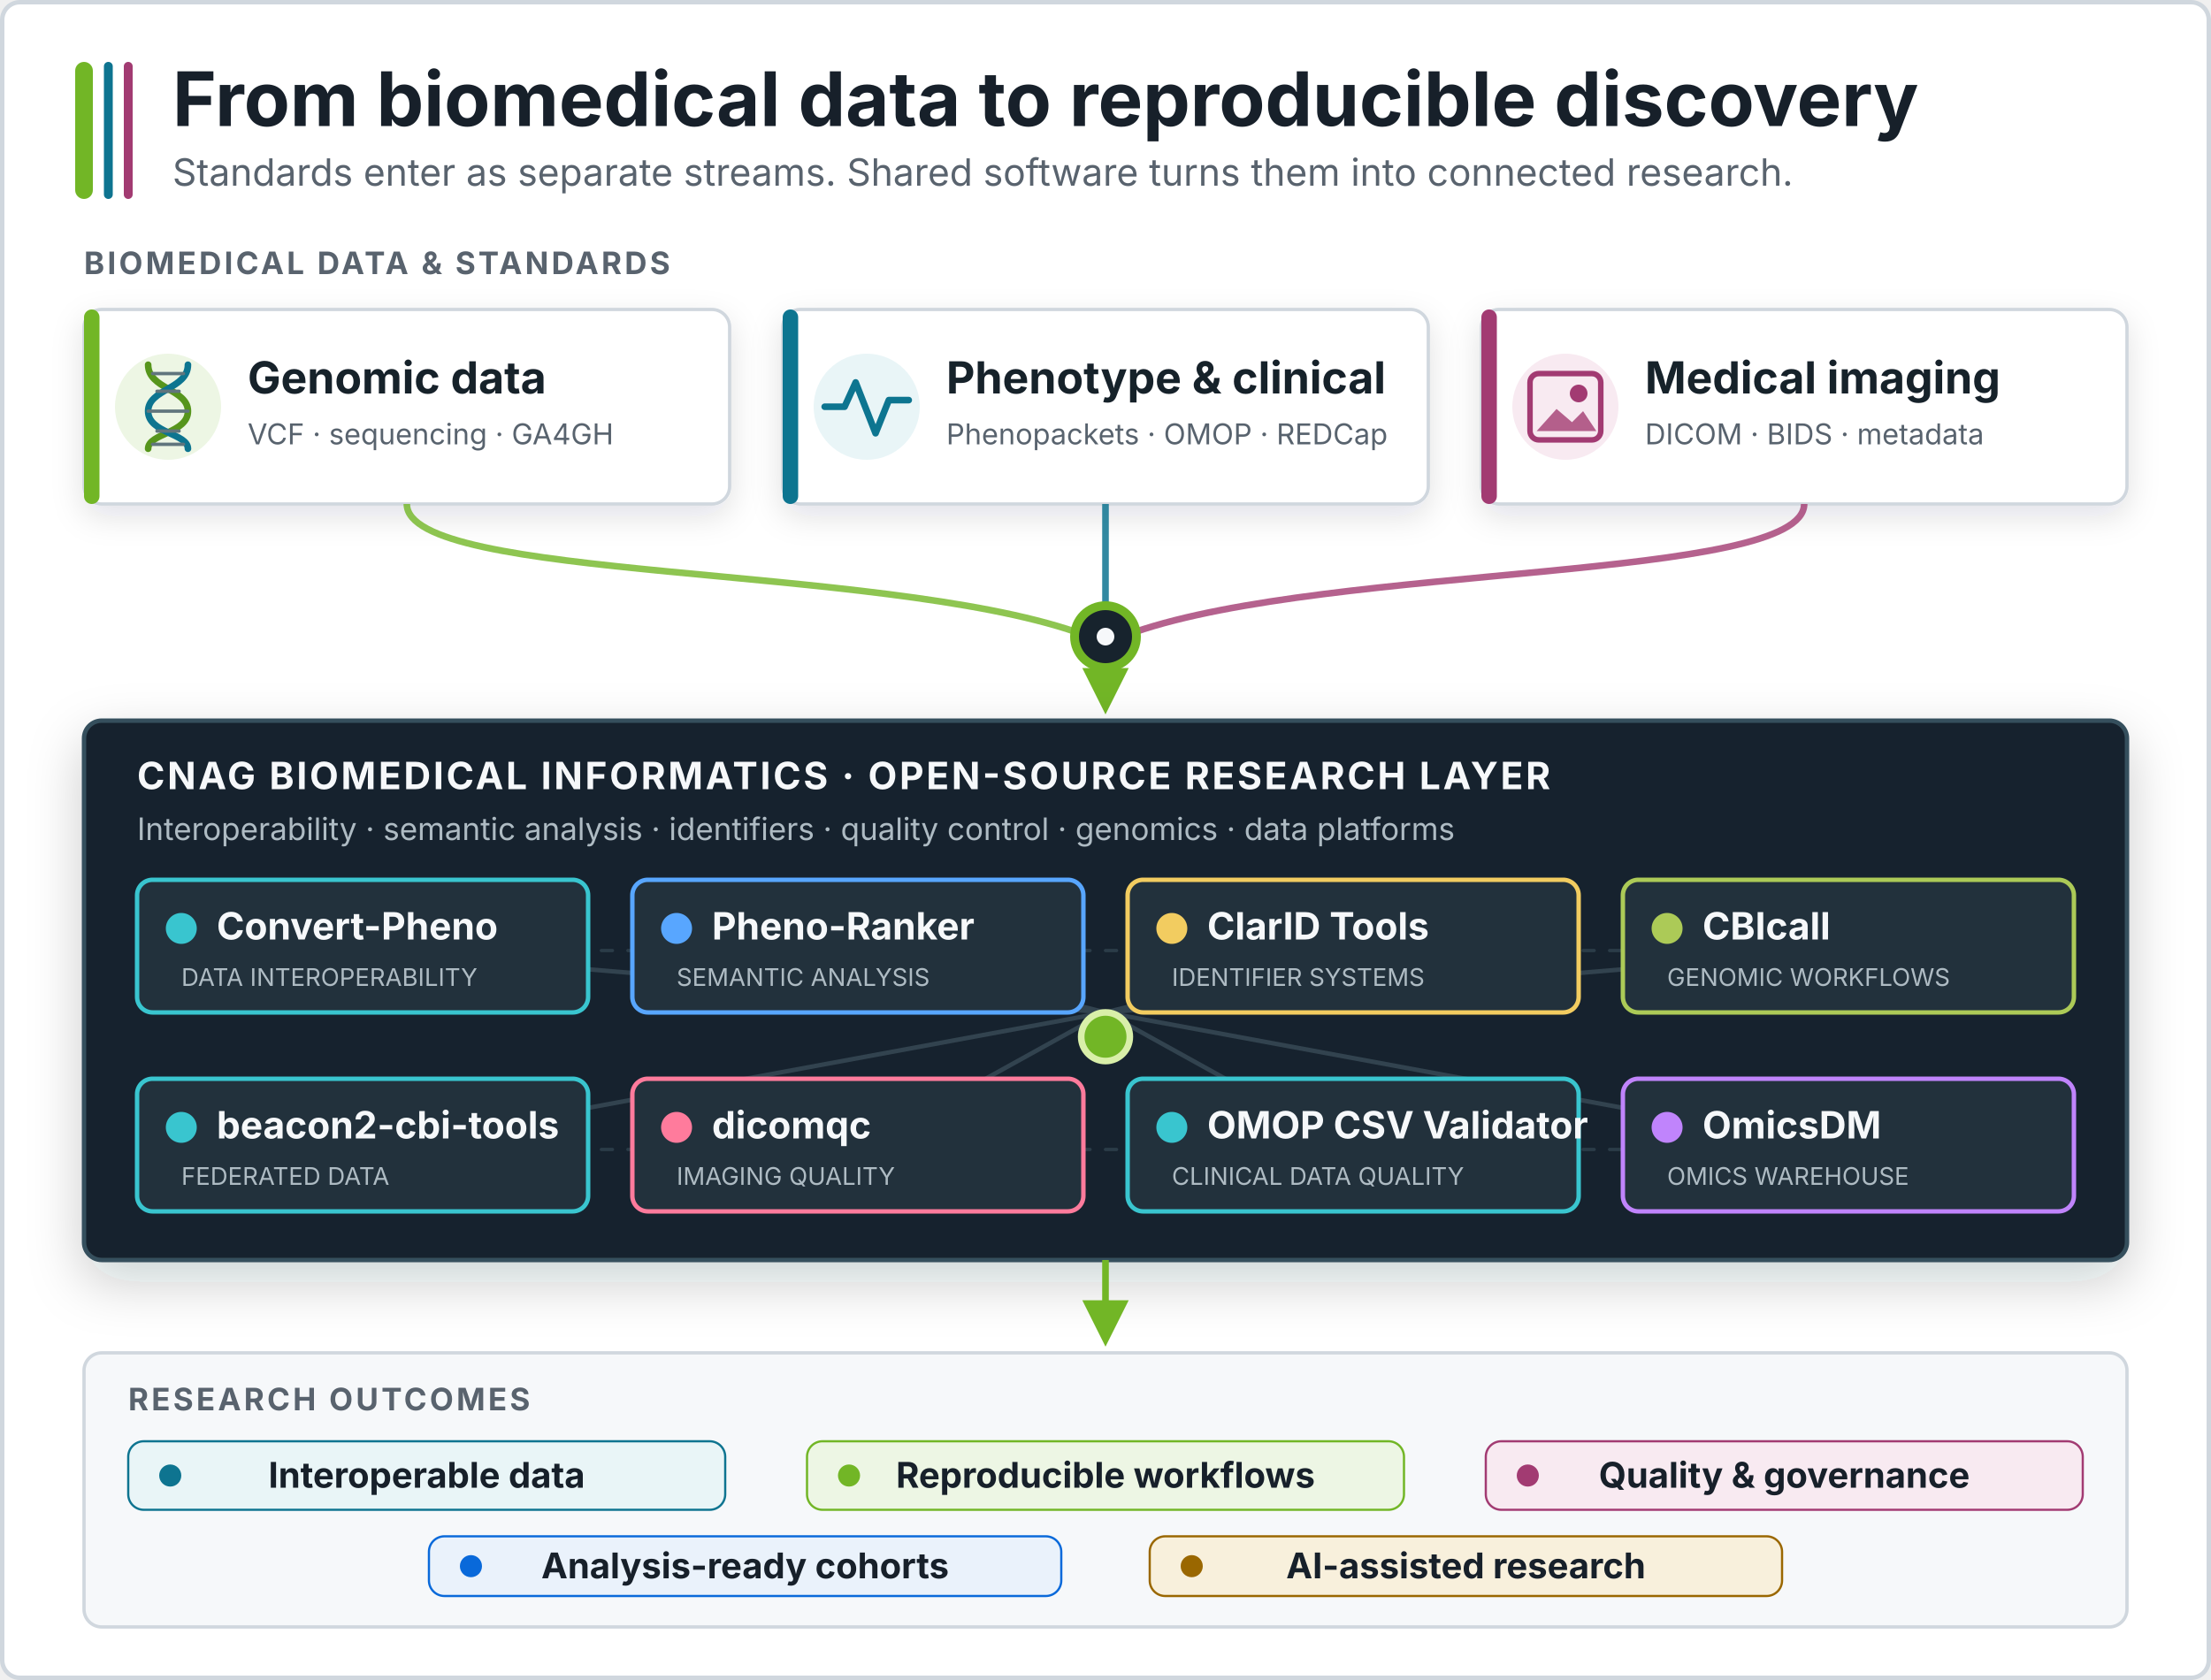
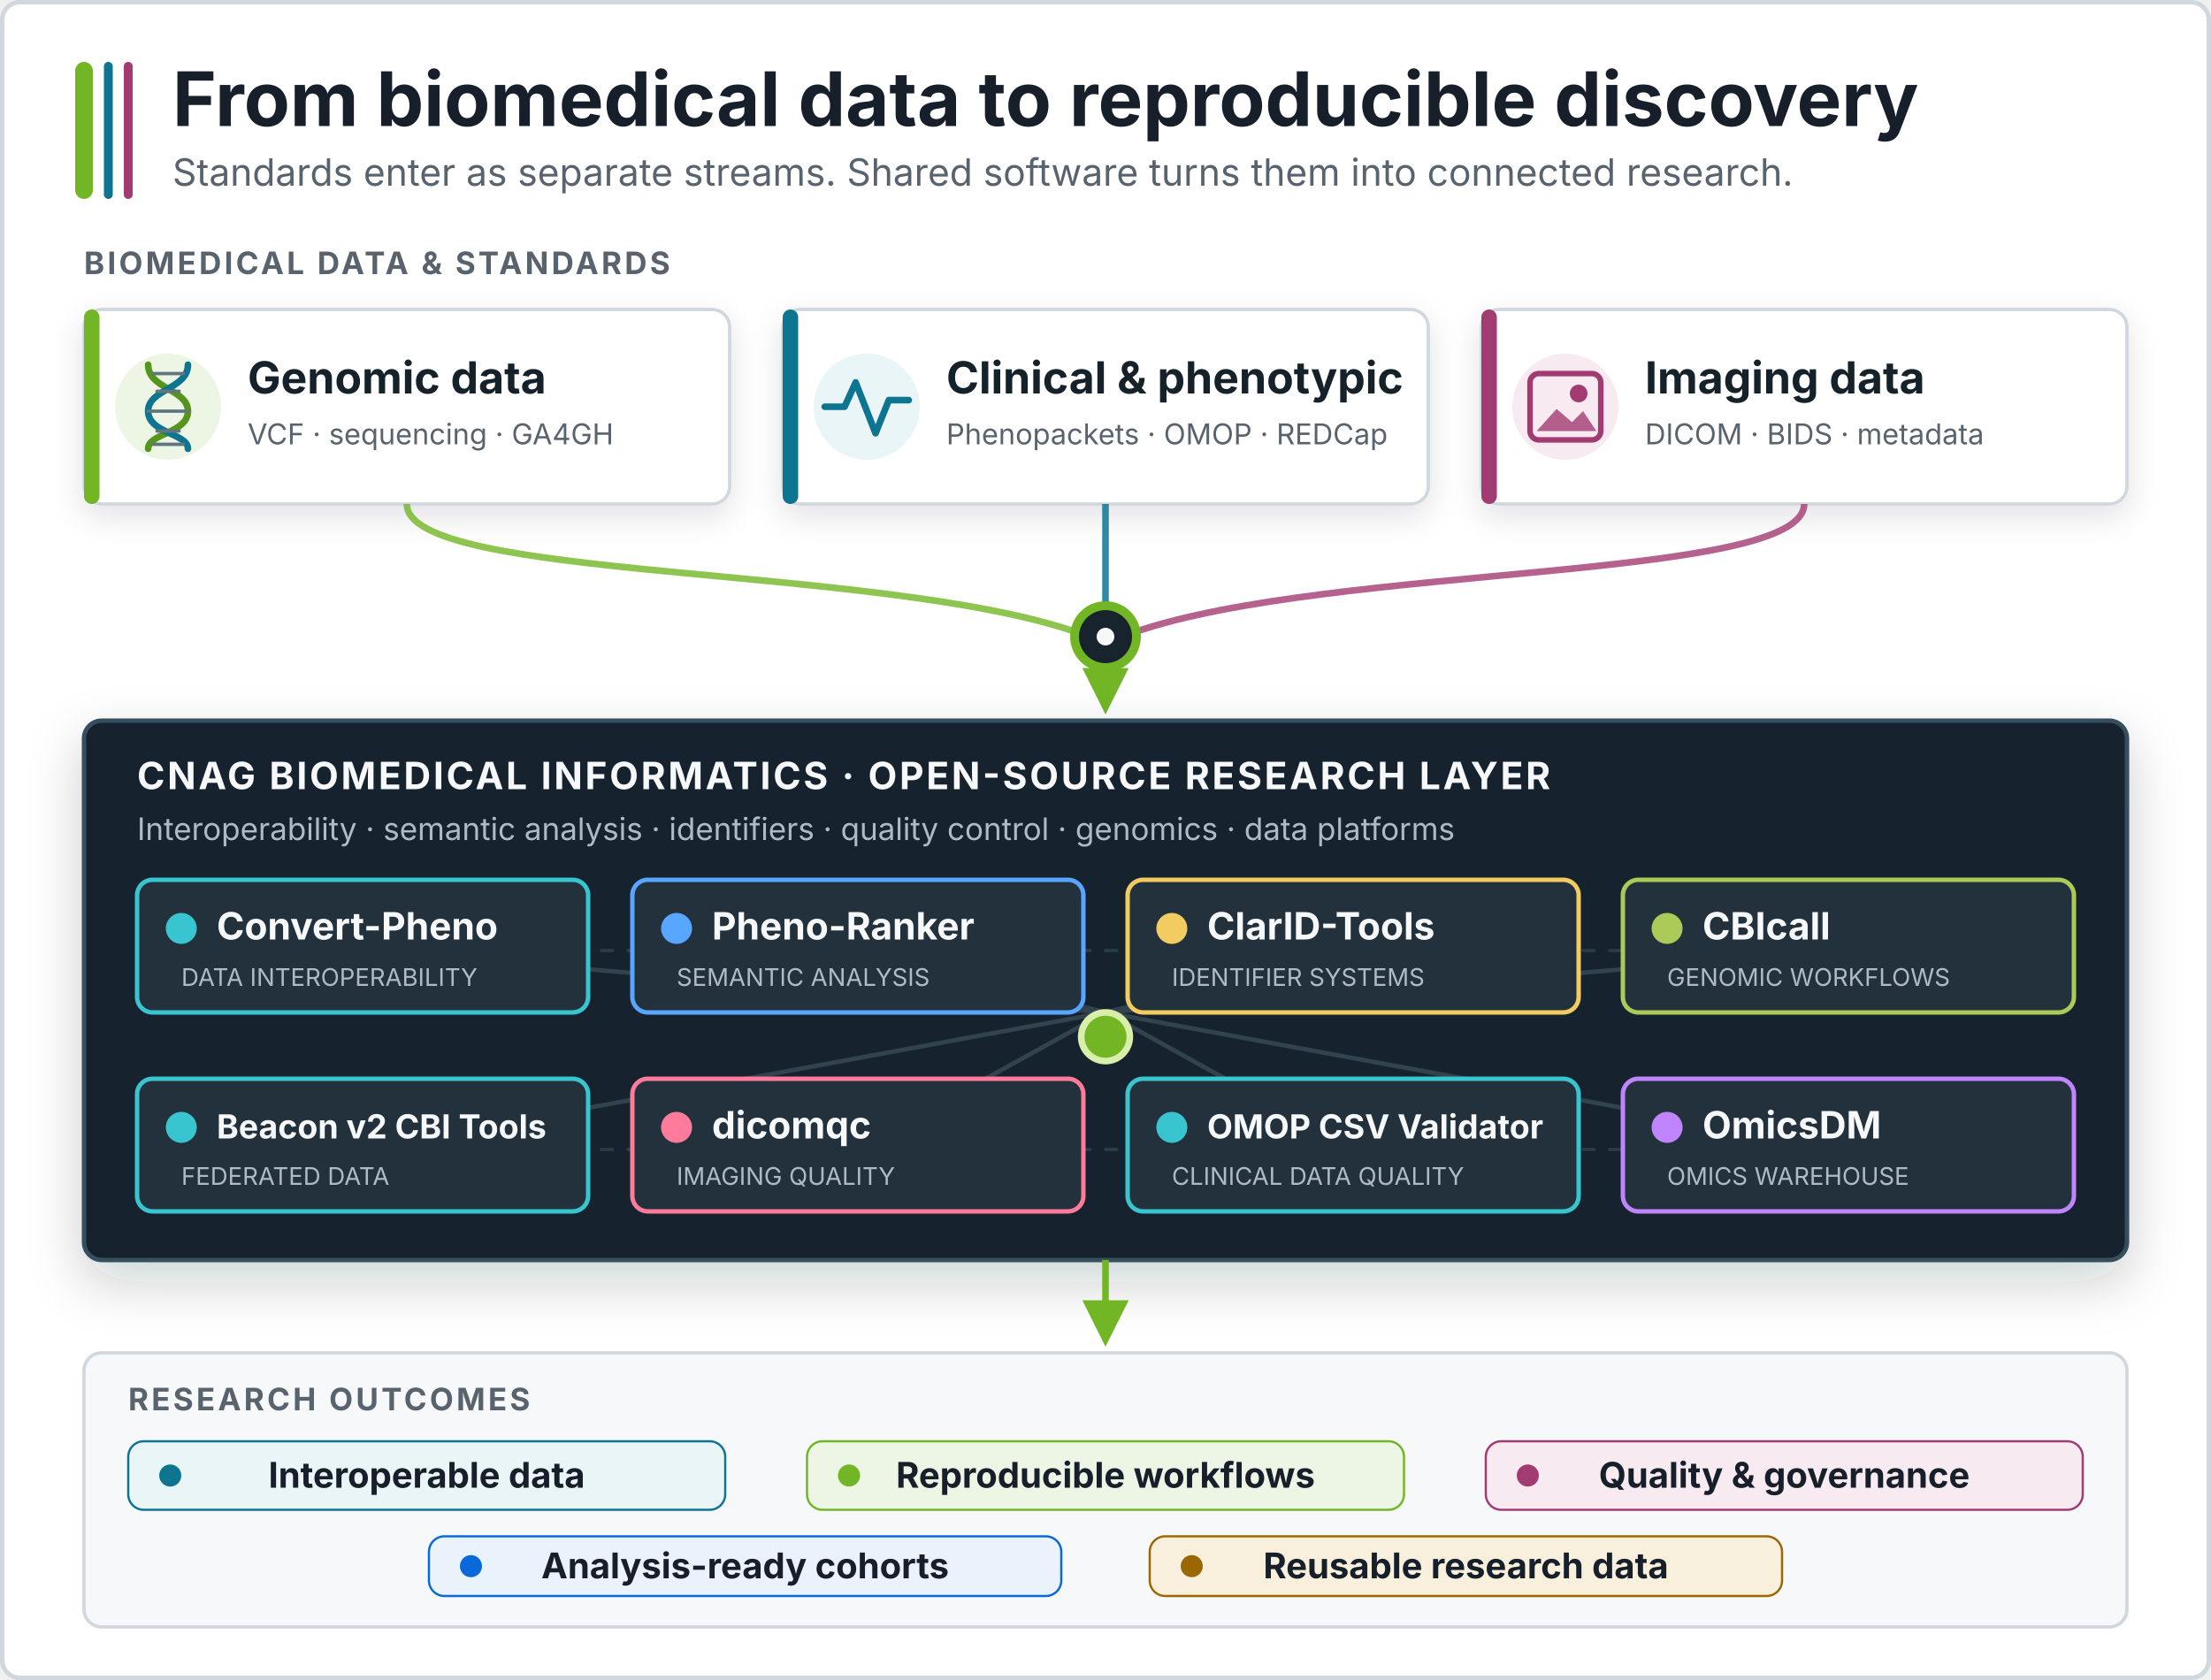
<svg xmlns="http://www.w3.org/2000/svg" viewBox="0 0 1000 760" role="img" aria-labelledby="title desc">
  <defs>
    <filter id="shadow" x="-20%" y="-20%" width="140%" height="150%">
      <feDropShadow dx="0" dy="5" stdDeviation="7" flood-color="#17202a" flood-opacity=".12" />
    </filter>
    <filter id="core-shadow" x="-20%" y="-20%" width="140%" height="150%">
      <feDropShadow dx="0" dy="9" stdDeviation="12" flood-color="#17202a" flood-opacity=".2" />
    </filter>
    <marker id="arrow-green" viewBox="0 0 10 10" refX="8" refY="5" markerWidth="7" markerHeight="7" orient="auto">
      <path d="M0 0L10 5L0 10Z" fill="#72b626" />
    </marker>
    <style>
      text {
        font-family: Inter, -apple-system, BlinkMacSystemFont, "Segoe UI", sans-serif;
      }
      .title { fill: #17202a; font-size: 34px; font-weight: 750; }
      .subtitle { fill: #59636e; font-size: 17px; }
      .section { fill: #59636e; font-size: 14px; font-weight: 750; letter-spacing: 1.3px; }
      .source-card { fill: #ffffff; stroke: #d0d7de; }
      .source-title { fill: #17202a; font-size: 20px; font-weight: 700; }
      .source-detail { fill: #59636e; font-size: 13px; }
      .core { fill: #17232d; stroke: #36505d; }
      .core-title { fill: #f6f8fa; font-size: 17px; font-weight: 750; letter-spacing: 1.1px; }
      .core-subtitle { fill: #aebbc3; font-size: 14px; }
      .core-card { fill: #22313c; }
      .project { fill: #f6f8fa; font-size: 17px; font-weight: 700; }
+       .project-compact { font-size: 15px; }
      .project-detail { fill: #aebbc3; font-size: 11px; }
      .outcomes { fill: #f6f8fa; stroke: #d0d7de; }
      .outcome-text { fill: #17202a; font-size: 16px; font-weight: 700; }
      .genomic-soft { fill: #edf6e4; }
      .clinical-soft { fill: #e9f5f7; }
      .imaging-soft { fill: #f8eaf1; }
      .analysis-soft { fill: #eaf2fb; }
      .metadata-soft { fill: #f8f0dc; }

      @media (prefers-color-scheme: dark) {
        .canvas { fill: #0d1117; stroke: #30363d; }
        .title, .source-title, .outcome-text { fill: #f0f6fc; }
        .subtitle, .section, .source-detail { fill: #b1bac4; }
        .source-card, .outcomes { fill: #161b22; stroke: #30363d; }
        .core { fill: #111820; stroke: #456473; }
        .core-card { fill: #1f2b35; }
        .genomic-soft { fill: #26351a; }
        .clinical-soft { fill: #15343a; }
        .imaging-soft { fill: #3a1f2d; }
        .analysis-soft { fill: #172b43; }
        .metadata-soft { fill: #382f17; }
      }
    </style>
  </defs>
  <rect class="canvas" x="1" y="1" width="998" height="758" rx="8" fill="#ffffff" stroke="#d0d7de" stroke-width="2" />
  <rect x="34" y="28" width="8" height="62" rx="4" fill="#72b626" />
  <rect x="47" y="28" width="4" height="62" rx="2" fill="#0e7490" />
  <rect x="56" y="28" width="4" height="62" rx="2" fill="#a23b72" />
  <text class="title" x="78" y="57">From biomedical data to reproducible discovery</text>
  <text class="subtitle" x="78" y="84">Standards enter as separate streams. Shared software turns them into connected research.</text>
  <text class="section" x="38" y="124">BIOMEDICAL DATA &amp; STANDARDS</text>
  <g filter="url(#shadow)">
    <rect class="source-card" x="38" y="140" width="292" height="88" rx="8" stroke-width="1.5" />
    <rect x="38" y="140" width="7" height="88" rx="3.5" fill="#72b626" />
    <circle class="genomic-soft" cx="76" cy="184" r="24" />
    <path d="M67 165C67 176 85 176 85 186C85 196 67 196 67 203" fill="none" stroke="#57951d" stroke-width="3" stroke-linecap="round" />
    <path d="M85 165C85 176 67 176 67 186C67 196 85 196 85 203" fill="none" stroke="#0e7490" stroke-width="3" stroke-linecap="round" />
    <path d="M69 169H83M71 177H81M67 186H85M71 195H81M69 201H83" stroke="#60747d" stroke-width="1.5" stroke-linecap="round" />
    <text class="source-title" x="112" y="178">Genomic data</text>
    <text class="source-detail" x="112" y="201">VCF · sequencing · GA4GH</text>
  </g>
  <g filter="url(#shadow)">
    <rect class="source-card" x="354" y="140" width="292" height="88" rx="8" stroke-width="1.5" />
    <rect x="354" y="140" width="7" height="88" rx="3.5" fill="#0e7490" />
    <circle class="clinical-soft" cx="392" cy="184" r="24" />
    <path d="M373 184H382L387 173L396 196L402 181H411" fill="none" stroke="#0e7490" stroke-width="3" stroke-linecap="round" stroke-linejoin="round" />
-     <text class="source-title" x="428" y="178">Phenotype &amp; clinical</text>
+     <text class="source-title" x="428" y="178">Clinical &amp; phenotypic</text>
    <text class="source-detail" x="428" y="201">Phenopackets · OMOP · REDCap</text>
  </g>
  <g filter="url(#shadow)">
    <rect class="source-card" x="670" y="140" width="292" height="88" rx="8" stroke-width="1.5" />
    <rect x="670" y="140" width="7" height="88" rx="3.5" fill="#a23b72" />
    <circle class="imaging-soft" cx="708" cy="184" r="24" />
    <rect x="692" y="169" width="32" height="30" rx="4" fill="none" stroke="#a23b72" stroke-width="2.5" />
    <circle cx="714" cy="178" r="4" fill="#a23b72" />
    <path d="M695 195L704 185L711 191L716 186L722 195Z" fill="#a23b72" opacity=".8" />
-     <text class="source-title" x="744" y="178">Medical imaging</text>
+     <text class="source-title" x="744" y="178">Imaging data</text>
    <text class="source-detail" x="744" y="201">DICOM · BIDS · metadata</text>
  </g>
  <path d="M184 228C184 263 397 255 487 286" fill="none" stroke="#72b626" stroke-width="3" opacity=".8" />
  <path d="M500 228V276" fill="none" stroke="#0e7490" stroke-width="3" opacity=".85" />
  <path d="M816 228C816 263 603 255 513 286" fill="none" stroke="#a23b72" stroke-width="3" opacity=".8" />
  <circle cx="500" cy="288" r="14" fill="#17232d" stroke="#72b626" stroke-width="4" />
  <circle cx="500" cy="288" r="4" fill="#f6f8fa" />
  <path d="M500 302V319" stroke="#72b626" stroke-width="3" marker-end="url(#arrow-green)" />
  <g filter="url(#core-shadow)">
    <rect class="core" x="38" y="326" width="924" height="244" rx="8" stroke-width="2" />
  </g>
  <text class="core-title" x="62" y="357">CNAG BIOMEDICAL INFORMATICS · OPEN-SOURCE RESEARCH LAYER</text>
  <text class="core-subtitle" x="62" y="380">Interoperability · semantic analysis · identifiers · quality control · genomics · data platforms</text>
  <g fill="none" stroke-linecap="round" opacity=".42">
    <path d="M500 458L164 430M500 458L388 430M500 458L612 430M500 458L836 430" stroke="#59717d" stroke-width="2" />
    <path d="M500 458L164 520M500 458L388 520M500 458L612 520M500 458L836 520" stroke="#59717d" stroke-width="2" />
    <path d="M164 430H836M164 520H836" stroke="#48606c" stroke-width="1.5" stroke-dasharray="5 7" />
  </g>
  <g>
    <rect class="core-card" x="62" y="398" width="204" height="60" rx="7" stroke="#39c5cf" stroke-width="2" />
    <circle cx="82" cy="420" r="7" fill="#39c5cf" />
    <text class="project" x="98" y="425">Convert-Pheno</text>
    <text class="project-detail" x="82" y="446">DATA INTEROPERABILITY</text>
  </g>
  <g>
    <rect class="core-card" x="286" y="398" width="204" height="60" rx="7" stroke="#58a6ff" stroke-width="2" />
    <circle cx="306" cy="420" r="7" fill="#58a6ff" />
    <text class="project" x="322" y="425">Pheno-Ranker</text>
    <text class="project-detail" x="306" y="446">SEMANTIC ANALYSIS</text>
  </g>
  <g>
    <rect class="core-card" x="510" y="398" width="204" height="60" rx="7" stroke="#f2cc60" stroke-width="2" />
    <circle cx="530" cy="420" r="7" fill="#f2cc60" />
-     <text class="project" x="546" y="425">ClarID Tools</text>
+     <text class="project" x="546" y="425">ClarID-Tools</text>
    <text class="project-detail" x="530" y="446">IDENTIFIER SYSTEMS</text>
  </g>
  <g>
    <rect class="core-card" x="734" y="398" width="204" height="60" rx="7" stroke="#acca57" stroke-width="2" />
    <circle cx="754" cy="420" r="7" fill="#acca57" />
    <text class="project" x="770" y="425">CBIcall</text>
    <text class="project-detail" x="754" y="446">GENOMIC WORKFLOWS</text>
  </g>
  <circle cx="500" cy="469" r="11" fill="#72b626" stroke="#d9efa9" stroke-width="3" />
  <g>
    <rect class="core-card" x="62" y="488" width="204" height="60" rx="7" stroke="#39c5cf" stroke-width="2" />
    <circle cx="82" cy="510" r="7" fill="#39c5cf" />
-     <text class="project" x="98" y="515" font-size="16">beacon2-cbi-tools</text>
+     <text class="project project-compact" x="98" y="515">Beacon v2 CBI Tools</text>
    <text class="project-detail" x="82" y="536">FEDERATED DATA</text>
  </g>
  <g>
    <rect class="core-card" x="286" y="488" width="204" height="60" rx="7" stroke="#ff7b9c" stroke-width="2" />
    <circle cx="306" cy="510" r="7" fill="#ff7b9c" />
    <text class="project" x="322" y="515">dicomqc</text>
    <text class="project-detail" x="306" y="536">IMAGING QUALITY</text>
  </g>
  <g>
    <rect class="core-card" x="510" y="488" width="204" height="60" rx="7" stroke="#39c5cf" stroke-width="2" />
    <circle cx="530" cy="510" r="7" fill="#39c5cf" />
-     <text class="project" x="546" y="515" font-size="15">OMOP CSV Validator</text>
+     <text class="project project-compact" x="546" y="515">OMOP CSV Validator</text>
    <text class="project-detail" x="530" y="536">CLINICAL DATA QUALITY</text>
  </g>
  <g>
    <rect class="core-card" x="734" y="488" width="204" height="60" rx="7" stroke="#c084fc" stroke-width="2" />
    <circle cx="754" cy="510" r="7" fill="#c084fc" />
    <text class="project" x="770" y="515">OmicsDM</text>
    <text class="project-detail" x="754" y="536">OMICS WAREHOUSE</text>
  </g>
  <path d="M500 570V605" stroke="#72b626" stroke-width="3" marker-end="url(#arrow-green)" />
  <rect class="outcomes" x="38" y="612" width="924" height="124" rx="8" stroke-width="1.5" />
  <text class="section" x="58" y="638">RESEARCH OUTCOMES</text>
  <g>
    <rect class="clinical-soft" x="58" y="652" width="270" height="31" rx="7" stroke="#0e7490" />
    <circle cx="77" cy="667.5" r="5" fill="#0e7490" />
    <text class="outcome-text" x="193" y="673" text-anchor="middle">Interoperable data</text>
  </g>
  <g>
    <rect class="genomic-soft" x="365" y="652" width="270" height="31" rx="7" stroke="#72b626" />
    <circle cx="384" cy="667.5" r="5" fill="#72b626" />
    <text class="outcome-text" x="500" y="673" text-anchor="middle">Reproducible workflows</text>
  </g>
  <g>
    <rect class="imaging-soft" x="672" y="652" width="270" height="31" rx="7" stroke="#a23b72" />
    <circle cx="691" cy="667.5" r="5" fill="#a23b72" />
    <text class="outcome-text" x="807" y="673" text-anchor="middle">Quality &amp; governance</text>
  </g>
  <g>
    <rect class="analysis-soft" x="194" y="695" width="286" height="27" rx="7" stroke="#0969da" />
    <circle cx="213" cy="708.5" r="5" fill="#0969da" />
    <text class="outcome-text" x="337" y="714" text-anchor="middle" font-size="15">Analysis-ready cohorts</text>
  </g>
  <g>
    <rect class="metadata-soft" x="520" y="695" width="286" height="27" rx="7" stroke="#9a6700" />
    <circle cx="539" cy="708.5" r="5" fill="#9a6700" />
-     <text class="outcome-text" x="663" y="714" text-anchor="middle" font-size="15">AI-assisted research</text>
+     <text class="outcome-text" x="663" y="714" text-anchor="middle" font-size="15">Reusable research data</text>
  </g>
</svg>
